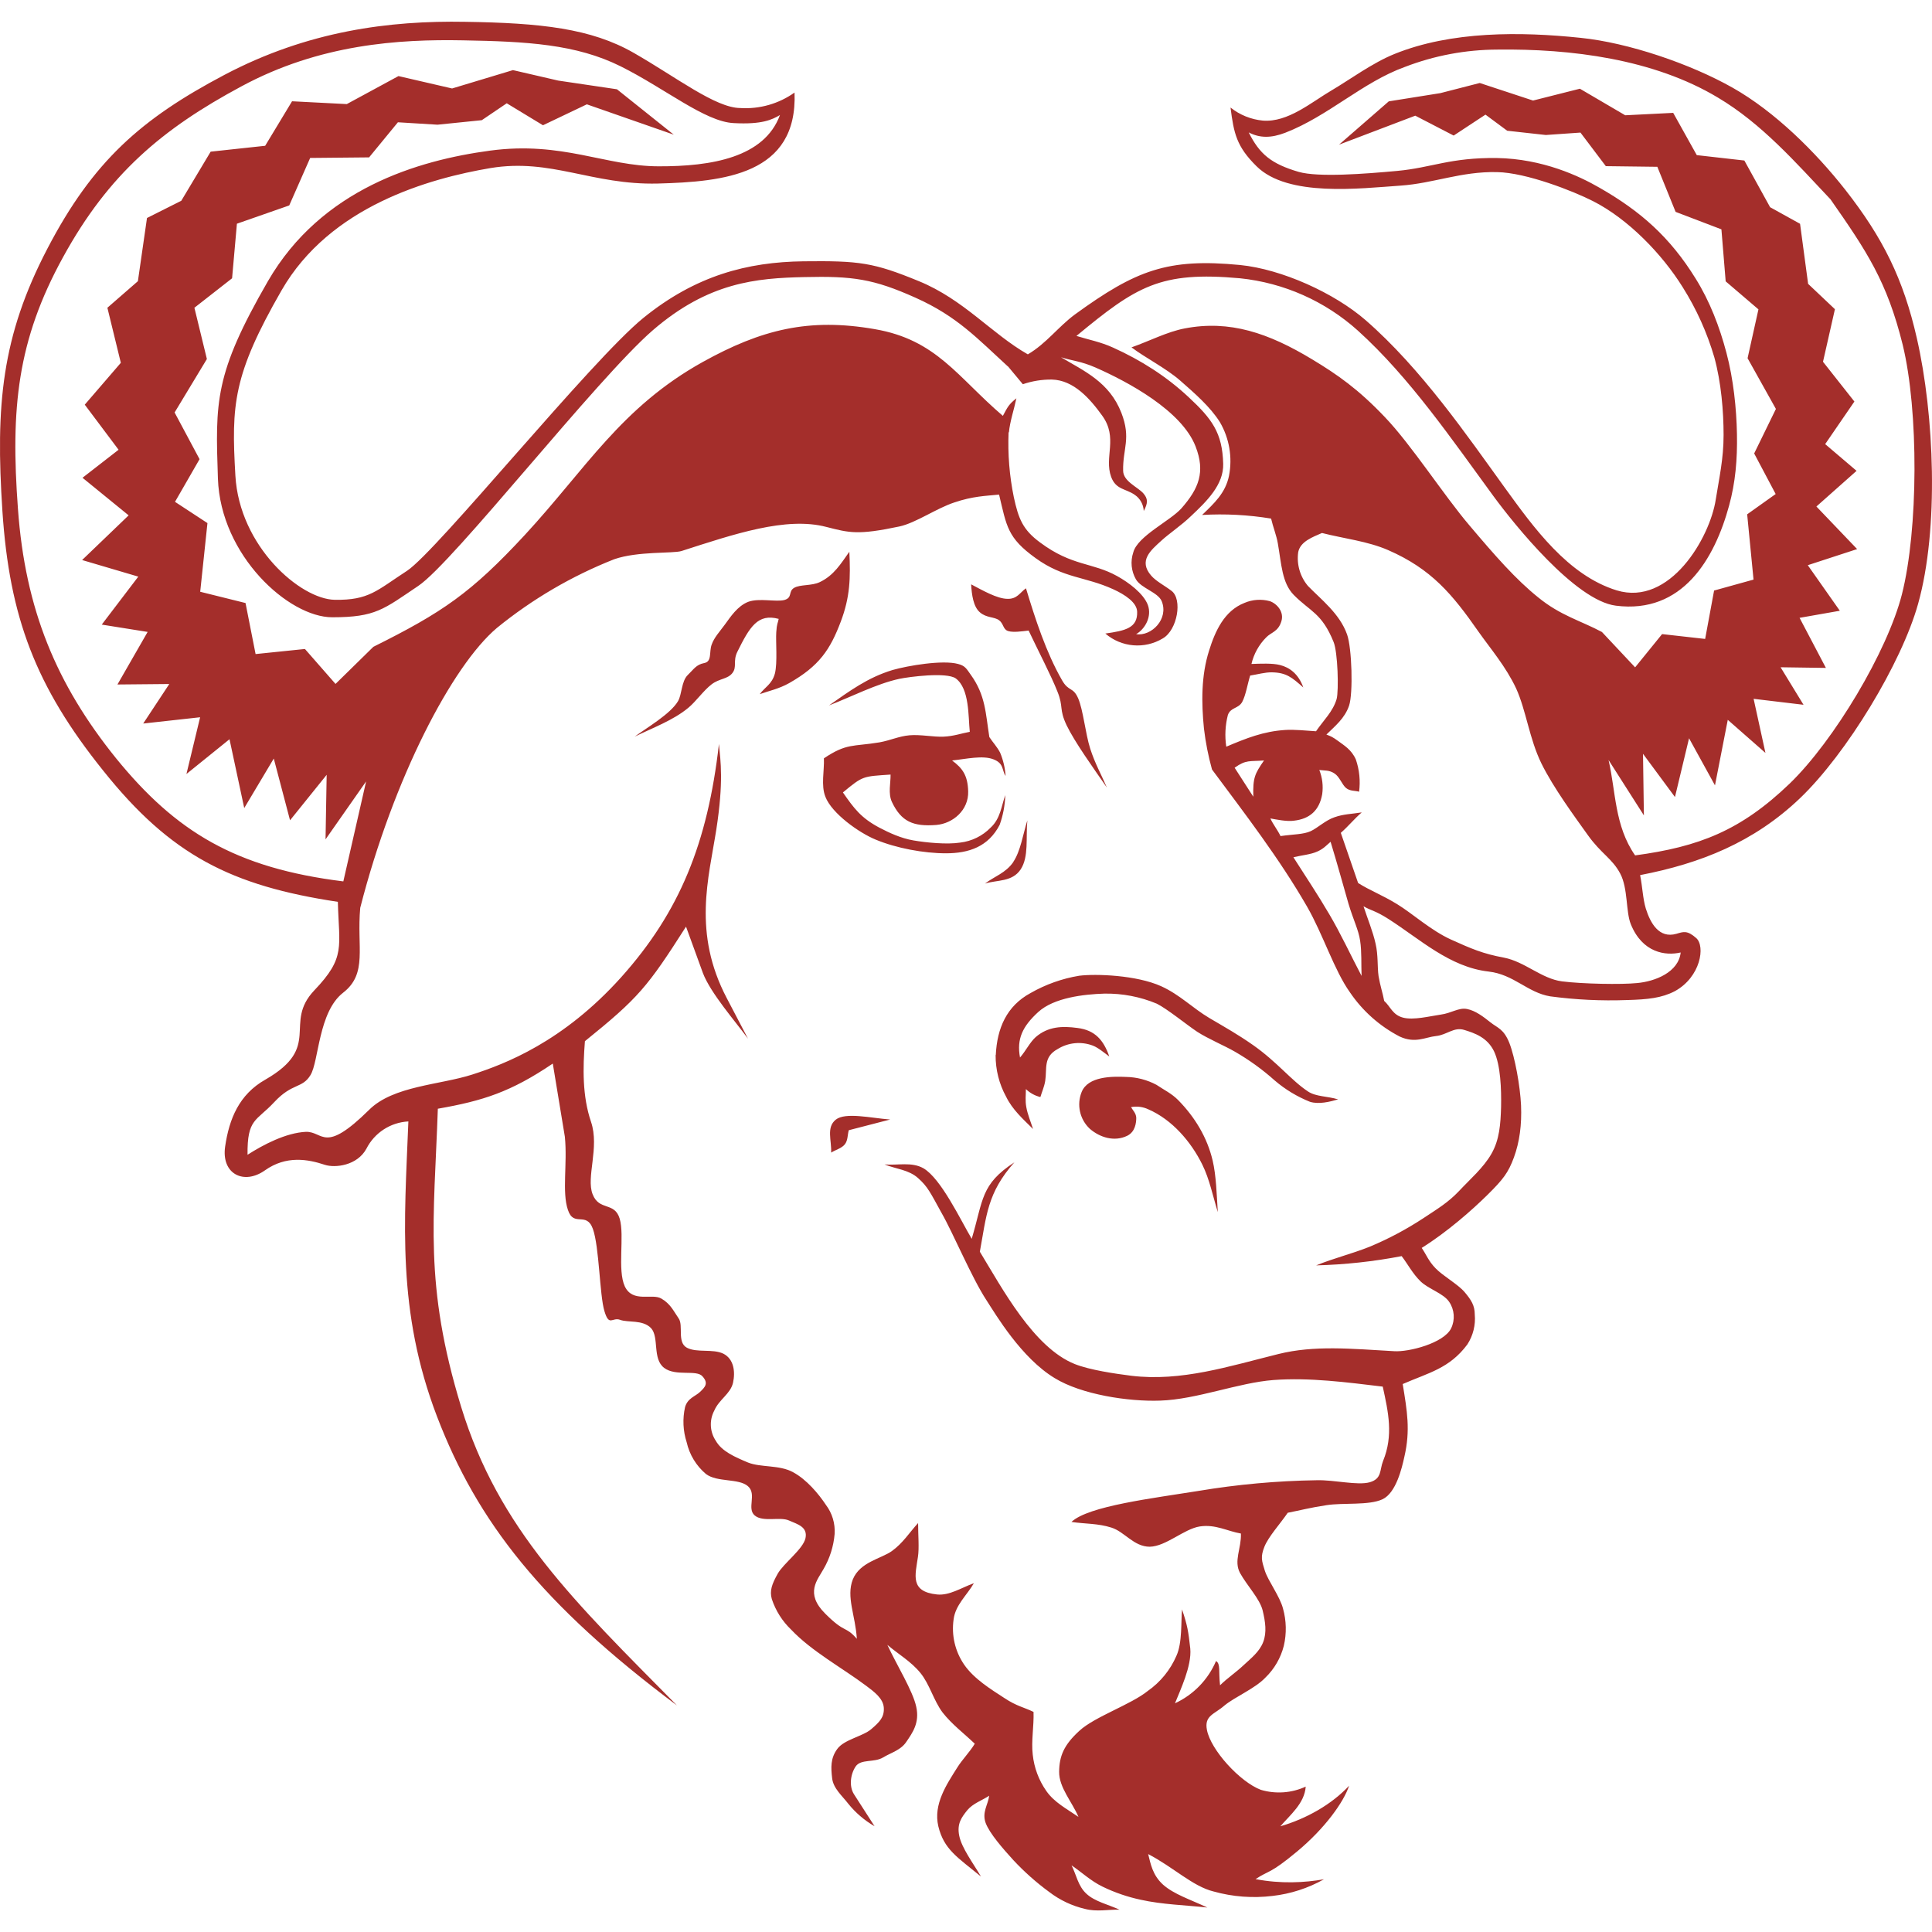
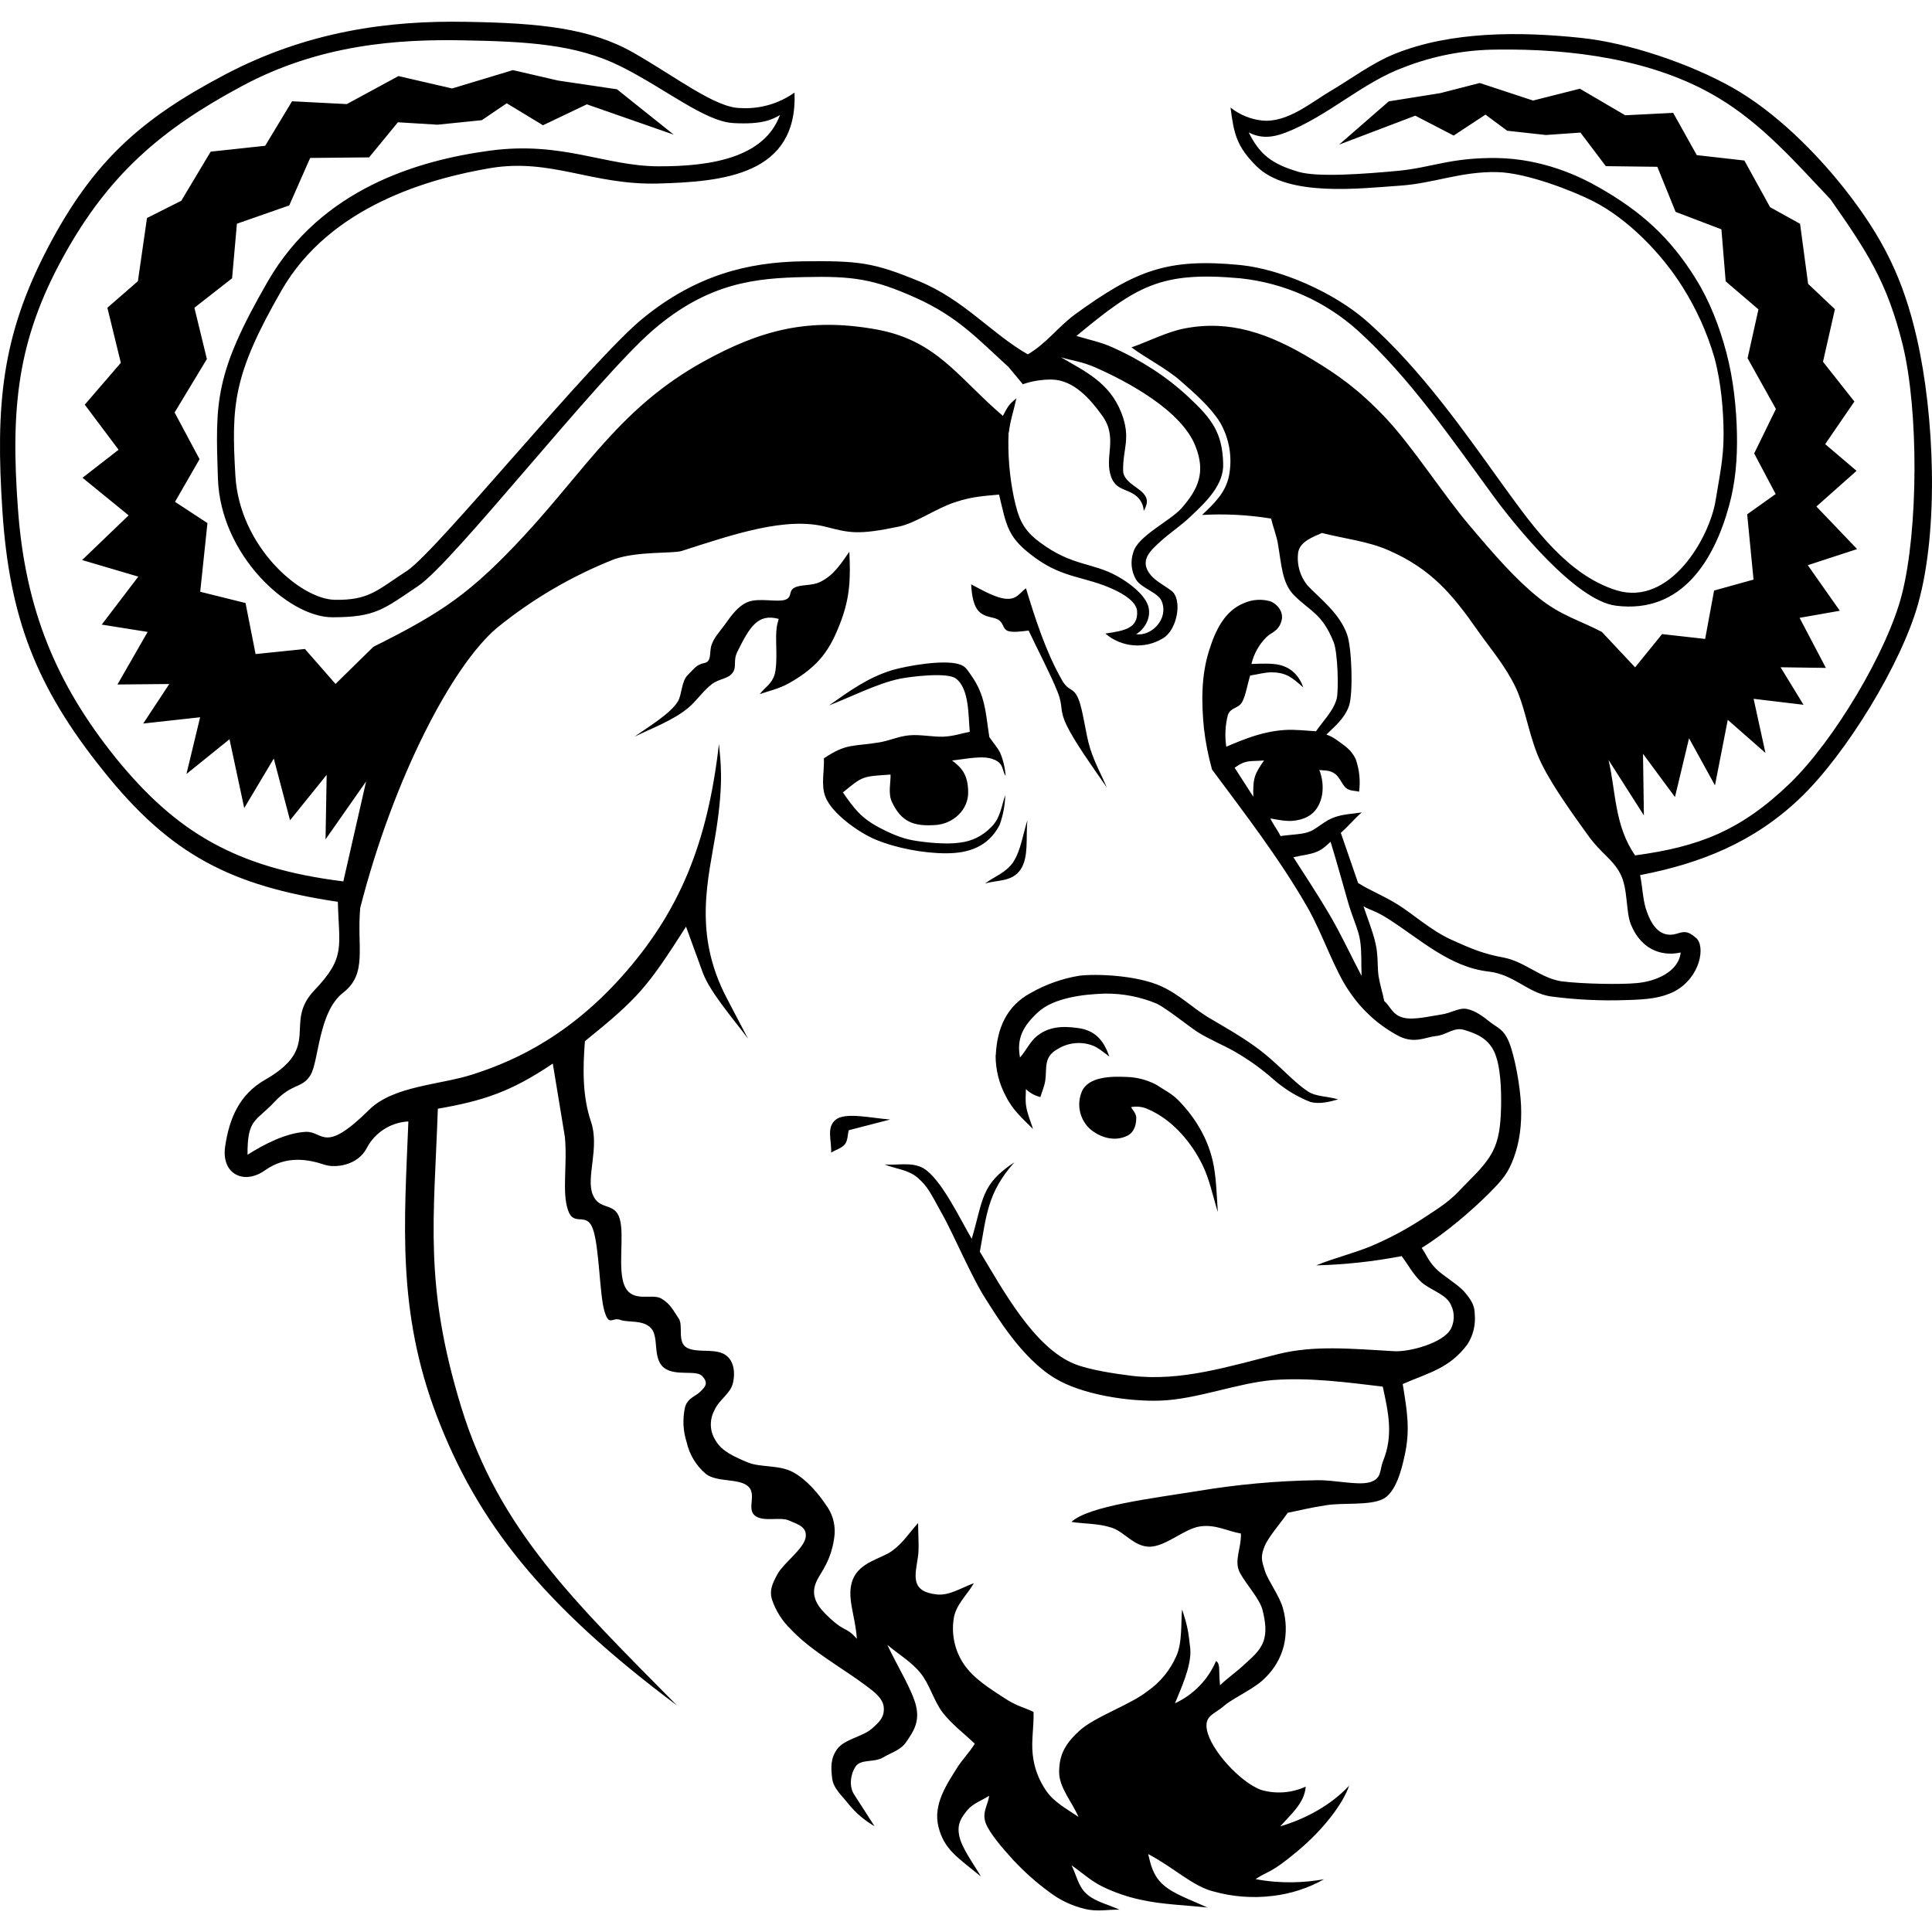
- <svg xmlns="http://www.w3.org/2000/svg" width="288" height="288">
-   <svg viewBox="0 0 24 24" width="288" height="288">
-     <path d="M5.072 13.931a.62.62 0 0 0-.52.338c-.114.211-.388.242-.516.201-.21-.07-.48-.119-.744.068-.263.187-.546.045-.495-.297.05-.34.172-.645.5-.83.713-.41.216-.695.607-1.108.394-.412.307-.537.293-1.1-1.326-.2-2.077-.58-2.915-1.63C.442 8.528.117 7.664.03 6.35-.057 5.033.02 4.18.588 3.09 1.156 2 1.756 1.475 2.788.93 3.825.383 4.84.254 5.78.271c.938.014 1.563.082 2.093.386.53.303 1.016.684 1.324.685.24.015.477-.053.673-.192.04 1.02-.878 1.108-1.698 1.13-.82.02-1.324-.317-2.08-.192-.754.128-1.992.47-2.595 1.52-.603 1.05-.624 1.42-.573 2.3.05.879.806 1.535 1.234 1.543.428.007.523-.117.898-.36.374-.246 2.284-2.61 2.934-3.14.653-.53 1.296-.696 1.99-.705.695-.008.87.015 1.433.246.56.229.903.652 1.355.91.23-.135.375-.34.584-.495.76-.552 1.152-.702 2.053-.615.518.052 1.17.347 1.56.686.693.604 1.265 1.44 1.727 2.079.36.497.785 1.09 1.392 1.277.66.2 1.157-.652 1.23-1.13.043-.27.097-.505.097-.8 0-.297-.03-.655-.115-.965a3.453 3.453 0 0 0-.392-.87c-.258-.415-.68-.85-1.116-1.071-.246-.125-.826-.353-1.19-.36-.449-.01-.79.14-1.202.168-.5.034-1.396.146-1.786-.24-.25-.246-.283-.41-.324-.73a.76.76 0 0 0 .4.162c.314.026.606-.23.86-.378.21-.123.504-.34.778-.45.704-.285 1.567-.278 2.31-.2.594.06 1.367.324 1.89.62.525.297 1.03.798 1.4 1.269.465.594.72 1.104.888 1.844.216.945.277 2.365.015 3.299-.205.734-.887 1.86-1.467 2.414-.573.547-1.235.81-1.986.955.03.149.033.29.071.416.056.178.163.375.38.313.086-.025.133-.047.246.053.115.1.056.484-.266.66-.164.085-.334.103-.595.11a5.61 5.61 0 0 1-.953-.046c-.283-.047-.45-.272-.765-.308-.484-.055-.854-.404-1.244-.653-.162-.104-.218-.104-.31-.158.05.154.117.314.15.465.034.145.02.284.037.403.02.12.052.21.07.308.077.068.103.173.233.207.13.035.334-.018.468-.037.135-.018.224-.09.327-.07.105.02.204.096.292.166s.164.08.234.254c.07.178.135.537.146.777.01.24-.018.455-.089.648-.07.19-.135.273-.327.463s-.505.465-.818.66c.058.084.083.162.173.254.09.094.277.197.36.295.083.098.126.168.126.277a.587.587 0 0 1-.092.373c-.223.3-.483.352-.803.492.054.334.098.572.02.906-.03.137-.102.445-.27.525-.17.08-.492.041-.698.074-.205.031-.32.063-.48.094-.097.141-.24.297-.29.422-.05.127-.034.172.006.3.042.128.185.315.225.468a.93.93 0 0 1 .01.463.834.834 0 0 1-.23.396c-.128.135-.38.24-.508.346-.125.11-.252.123-.217.303.047.248.41.646.67.744a.793.793 0 0 0 .557-.04c-.014.208-.195.353-.315.493.322-.094.636-.27.854-.504-.067.203-.3.529-.645.816-.345.287-.343.229-.517.344.314.06.606.045.85.002a1.69 1.69 0 0 1-.64.207 1.876 1.876 0 0 1-.73-.055c-.26-.063-.499-.301-.814-.465.03.119.053.26.185.38.136.12.335.183.55.284-.273-.03-.559-.037-.825-.096a2.083 2.083 0 0 1-.478-.164c-.144-.07-.255-.176-.384-.264.06.117.08.256.184.352.104.098.275.135.412.199-.143-.004-.28.029-.43-.01a1.166 1.166 0 0 1-.443-.21 3.165 3.165 0 0 1-.445-.395c-.132-.145-.296-.332-.345-.463-.048-.133.03-.225.044-.338-.09.06-.2.094-.272.18-.07.088-.131.166-.1.318.03.15.171.338.27.506-.295-.242-.46-.336-.53-.625-.064-.273.104-.52.233-.725.064-.104.161-.2.22-.3-.134-.128-.284-.24-.4-.388-.112-.15-.161-.352-.276-.492-.117-.143-.274-.232-.41-.348.119.256.317.572.359.77.044.2-.048.323-.12.43-.07.108-.183.134-.291.198-.11.068-.277.016-.342.113s-.083.246-.021.344l.256.398a1.173 1.173 0 0 1-.327-.28c-.074-.097-.186-.189-.2-.317-.015-.13-.022-.246.064-.363.084-.117.318-.156.422-.246.105-.09.162-.148.156-.264-.006-.117-.12-.2-.217-.273-.3-.225-.68-.43-.934-.699a.931.931 0 0 1-.24-.379c-.03-.105.002-.188.072-.314.072-.13.315-.305.346-.443.029-.14-.095-.172-.205-.22-.111-.05-.322.024-.425-.062-.103-.086.03-.266-.086-.365-.116-.099-.38-.045-.52-.15a.724.724 0 0 1-.24-.395.828.828 0 0 1-.02-.436c.032-.113.128-.133.187-.19.06-.058.108-.105.03-.192-.074-.088-.33.004-.476-.105-.15-.113-.06-.38-.163-.494-.104-.109-.287-.066-.386-.104-.097-.035-.135.09-.194-.109-.06-.199-.063-.797-.143-1.02-.08-.223-.238-.016-.31-.236-.076-.22-.005-.574-.038-.908l-.15-.91c-.52.352-.867.463-1.428.561-.047 1.373-.176 2.182.29 3.705.466 1.521 1.409 2.42 2.68 3.707-1.68-1.256-2.478-2.279-2.98-3.588-.501-1.31-.406-2.407-.356-3.666zm8.918-.553a.837.837 0 0 1 .376.098c.09.061.188.107.27.19.206.21.36.462.428.751.044.186.05.422.064.64-.062-.2-.103-.409-.192-.589-.14-.285-.376-.56-.672-.688a.35.35 0 0 0-.214-.027c.023.041.063.076.065.133 0 .06-.012.174-.112.223-.16.078-.34.021-.464-.086a.414.414 0 0 1-.102-.459c.08-.194.375-.194.553-.186zm-1.62-.272c.016-.332.134-.609.432-.77.187-.107.392-.18.604-.215.207-.026.713-.008 1.018.13.232.105.39.271.597.394.205.121.35.201.546.338.3.211.475.44.682.576.1.066.24.057.374.098-.104.03-.24.064-.35.03a1.565 1.565 0 0 1-.438-.265 2.946 2.946 0 0 0-.497-.359c-.124-.072-.33-.158-.466-.246-.135-.09-.37-.283-.502-.349a1.618 1.618 0 0 0-.65-.125c-.256.008-.626.05-.822.228-.197.18-.27.336-.227.566.073-.084.123-.19.195-.254.154-.133.33-.139.52-.113.216.027.323.15.394.354-.047-.033-.135-.109-.204-.135a.495.495 0 0 0-.438.043c-.18.098-.13.24-.154.396-.013.076-.04.133-.06.2a.39.39 0 0 1-.18-.099c0 .076-.01.141.005.223.014.084.055.184.084.273-.126-.125-.256-.24-.335-.402a1.058 1.058 0 0 1-.13-.517zm.218-2.4c.09-.134.12-.343.174-.515-.02.217.02.453-.083.609-.105.158-.292.129-.443.176.118-.09.258-.131.352-.268zm-2.206 3.203c.119-.096.438-.02.676-.002l-.514.133c-.017.06-.01.123-.048.174-.04.051-.114.068-.171.104.006-.155-.062-.313.057-.409zm1.682-6.65c.143.075.32.178.45.18.123.004.157-.08.231-.131.115.38.25.797.448 1.142.083.146.136.079.2.224.063.145.09.439.15.626s.137.32.207.483c-.174-.25-.4-.566-.5-.773-.098-.207-.035-.225-.115-.421-.078-.198-.238-.504-.357-.756-.086.01-.19.026-.255.006-.065-.021-.054-.091-.112-.134-.06-.045-.158-.027-.24-.1-.08-.07-.1-.217-.107-.346zm-.766 1.875c.135-.012.299.023.425.017.126-.006.216-.04.324-.06-.02-.19-.002-.537-.175-.664-.115-.08-.578-.02-.701.006-.28.06-.604.227-.873.33.258-.18.48-.346.79-.44.189-.054.622-.128.814-.075.089.023.104.06.158.135.183.255.183.475.23.773.046.07.095.119.134.194a.91.91 0 0 1 .068.289c-.048-.07-.018-.155-.15-.206-.134-.053-.335-.005-.515.014.13.096.195.186.2.384.007.233-.19.4-.397.417-.285.022-.434-.041-.55-.285-.05-.107-.015-.236-.017-.341-.346.024-.34.013-.592.222.139.2.224.315.45.436.126.066.27.133.426.16.157.027.415.053.58.027a.629.629 0 0 0 .38-.187c.122-.112.134-.274.181-.403a1.2 1.2 0 0 1-.07.37c-.14.27-.38.353-.667.353-.275 0-.616-.063-.873-.17-.205-.084-.545-.324-.625-.533-.056-.143-.012-.318-.018-.477.285-.19.354-.143.689-.198.14-.025.239-.076.374-.088zm-1.655-1.28c.007-.113.02-.11.03-.166-.26-.07-.36.099-.514.41-.057.116 0 .187-.062.264-.06.076-.16.065-.257.139-.098.074-.196.215-.29.292-.188.156-.446.25-.666.358.15-.111.443-.28.538-.44.05-.085.042-.246.12-.324.078-.075.105-.13.205-.15.1-.018.06-.135.093-.228.032-.091.097-.158.165-.251s.156-.23.29-.282c.136-.05.348.005.45-.023.103-.03.044-.105.119-.15s.219-.023.32-.072c.176-.084.26-.227.367-.377.015.326.01.56-.107.869-.131.346-.266.55-.641.763-.128.072-.257.098-.365.137.062-.086.152-.123.188-.256.034-.136.009-.4.017-.512zM15.7 9.447c-.177.014-.22-.012-.363.09l.232.36c-.006-.236.018-.284.133-.45zm-.465-.172c.246-.104.46-.19.73-.207.107-.008.274.009.383.016.094-.137.21-.244.256-.4.028-.104.015-.584-.038-.71-.146-.36-.29-.376-.495-.584-.146-.15-.152-.38-.197-.638-.015-.094-.062-.213-.084-.31a3.9 3.9 0 0 0-.857-.045c.148-.143.29-.271.334-.486a.959.959 0 0 0-.113-.667c-.12-.191-.315-.36-.494-.517-.178-.155-.436-.284-.604-.412.22-.077.444-.194.66-.235.56-.108 1.043.057 1.584.384.315.19.573.37.902.716.33.344.735.975 1.053 1.348.317.375.575.67.853.893.276.226.528.289.792.43l.412.439.335-.413.535.06.111-.601.49-.136-.079-.811.354-.252-.267-.504.27-.553-.352-.63.135-.607-.407-.348-.053-.646-.569-.217-.227-.56-.64-.008-.315-.417-.43.03-.48-.053-.27-.2-.395.26-.477-.247-.947.36.618-.538.64-.102.49-.126.662.218.582-.147.563.33.596-.03.293.525.591.067.32.58.372.206.1.746.333.315-.148.653.39.494-.363.529.39.332-.499.443.506.529-.613.2.398.566-.5.088.327.622-.563-.008.285.466-.62-.074.147.672-.468-.411-.159.814-.322-.585-.175.73-.397-.537.011.765-.439-.688c.091.39.073.817.33 1.185.793-.107 1.311-.307 1.92-.892.552-.533 1.214-1.644 1.394-2.35.204-.802.21-2.281.01-3.101-.195-.787-.447-1.163-.897-1.807-.43-.455-.853-.94-1.399-1.264-.8-.48-1.828-.608-2.74-.596a3.22 3.22 0 0 0-1.147.215c-.527.19-.95.61-1.487.818-.175.067-.315.068-.454-.004.135.27.28.39.62.49.243.07.824.025 1.226-.012.43-.04.654-.167 1.238-.16.57.01 1.024.225 1.272.368.511.292.877.614 1.196 1.13.175.28.298.6.383.924.086.324.124.688.13 1.006.006.318-.019.602-.097.888-.182.669-.583 1.35-1.407 1.245-.504-.063-1.263-1.01-1.518-1.357-.514-.701-1.042-1.477-1.687-2.06a2.587 2.587 0 0 0-1.463-.65c-.992-.09-1.287.099-2.033.716.15.047.3.074.455.145.346.156.662.357.938.615.29.27.42.442.43.829.007.259-.204.465-.4.649-.117.114-.274.218-.37.307-.128.117-.286.246-.125.432.06.07.165.123.252.189.14.103.075.488-.108.592a.61.61 0 0 1-.713-.061c.246-.035.402-.068.395-.27-.002-.115-.15-.213-.297-.28-.35-.16-.614-.134-.963-.386-.353-.254-.36-.393-.455-.79-.17.017-.327.02-.554.097-.226.074-.478.254-.684.299-.52.11-.623.078-.907.006-.501-.132-1.15.09-1.8.299-.107.033-.543 0-.836.102a5.518 5.518 0 0 0-1.457.853c-.556.469-1.286 1.869-1.698 3.477-.045.49.095.817-.213 1.055-.308.24-.3.851-.405 1.023-.103.17-.225.094-.45.336-.223.24-.337.201-.332.654.195-.125.477-.273.725-.285.22-.006.222.283.785-.273.3-.299.88-.309 1.283-.439.402-.13 1.125-.402 1.85-1.21.725-.81 1.072-1.664 1.213-2.896.02.215.06.463-.033 1.065-.095.604-.296 1.28.13 2.092l.264.504c-.157-.215-.465-.566-.56-.815l-.21-.577c-.48.752-.59.885-1.256 1.423-.026.334-.033.682.076 1.002.108.32-.064.688.02.9.082.21.273.09.336.303s-.032.635.064.842c.1.207.337.082.453.15.115.066.154.158.215.246.063.088-.023.297.103.365.126.066.32.01.453.074.13.066.15.223.12.361-.033.141-.173.205-.234.348a.365.365 0 0 0 .02.373c.074.131.236.201.4.27.162.064.39.027.559.12.169.09.32.272.408.405a.542.542 0 0 1 .109.363 1.038 1.038 0 0 1-.137.434c-.074.135-.236.3.02.555.254.254.246.145.393.313-.017-.289-.135-.52-.05-.738.089-.217.35-.256.485-.352.139-.1.219-.232.326-.348 0 .148.015.31-.002.42-.033.227-.102.432.237.467.153.016.299-.082.458-.14-.084.147-.23.27-.252.45a.793.793 0 0 0 .13.56c.123.18.34.312.498.415.158.105.244.115.365.174.006.176-.03.363-.01.53a.962.962 0 0 0 .17.454c.098.14.252.22.398.32-.08-.188-.242-.365-.24-.56.002-.197.06-.335.252-.51.19-.175.64-.325.85-.495a1.03 1.03 0 0 0 .355-.436c.075-.164.055-.43.07-.576.068.205.078.27.102.486.02.217-.127.521-.19.68a1.02 1.02 0 0 0 .51-.525c.058.035.03.125.05.301.094-.092.2-.162.293-.25.094-.088.195-.164.243-.287.046-.12.027-.252-.007-.393-.035-.143-.193-.307-.28-.463-.083-.152.017-.305.01-.492-.17-.029-.313-.117-.51-.088-.196.03-.42.248-.622.252-.2 0-.314-.188-.478-.238-.165-.053-.33-.045-.495-.07.21-.199 1.02-.295 1.576-.385a9.794 9.794 0 0 1 1.47-.133c.22-.006.506.068.66.025.153-.045.12-.15.165-.264.13-.318.066-.604-.004-.924-.444-.053-.908-.115-1.356-.082-.438.033-.956.242-1.41.256-.39.014-.975-.074-1.31-.28-.414-.25-.732-.79-.846-.966-.184-.28-.415-.836-.56-1.088-.14-.254-.171-.324-.29-.43-.116-.105-.276-.113-.417-.17.16.014.336-.035.482.047.22.127.465.648.601.877.145-.486.11-.676.53-.95-.337.378-.347.665-.429 1.11.28.46.67 1.193 1.18 1.396.186.074.502.12.7.145.622.076 1.22-.119 1.83-.27.444-.11.896-.066 1.437-.035.183.012.616-.1.707-.283a.33.33 0 0 0-.024-.33c-.07-.105-.255-.158-.355-.254-.1-.098-.156-.21-.235-.314a6.51 6.51 0 0 1-1.062.115c.22-.09.433-.14.66-.23.237-.098.463-.219.676-.359.186-.123.303-.193.438-.334.133-.143.304-.289.403-.463.1-.174.114-.369.12-.584.004-.215-.005-.516-.088-.69-.084-.173-.243-.226-.37-.265-.128-.04-.217.063-.35.076-.134.014-.258.096-.452.006a1.68 1.68 0 0 1-.617-.548c-.196-.274-.335-.722-.534-1.067-.343-.596-.77-1.15-1.18-1.702a3.392 3.392 0 0 1-.1-.508c-.032-.322-.036-.656.064-.97.075-.24.188-.493.438-.591a.48.48 0 0 1 .317-.022c.09.032.18.135.142.252-.04.129-.127.134-.188.198a.693.693 0 0 0-.183.33c.11-.004.262-.011.354.013.12.03.23.11.29.279-.142-.126-.212-.185-.39-.188-.082-.002-.18.026-.27.04-.034.109-.054.244-.1.33-.05.084-.142.063-.177.16a.992.992 0 0 0-.02.392h.004zm1.242-.15c.056.022.075.028.146.08.07.053.165.105.22.23a.878.878 0 0 1 .04.4c-.048-.015-.113-.005-.163-.047-.05-.043-.08-.14-.143-.18-.065-.043-.117-.034-.188-.043.038.096.05.199.036.3-.036.204-.156.308-.352.33-.084.013-.22-.015-.292-.028.034.075.09.143.126.219.164-.023.285-.02.375-.061.088-.041.183-.135.296-.173.113-.04.214-.04.338-.06-.098.085-.162.168-.26.254l.215.623c.152.096.294.146.485.263.19.116.42.327.67.44.248.112.395.176.656.224.26.05.467.262.722.295.255.032.735.041.932.021.225-.02.516-.135.542-.38-.188.044-.475.004-.619-.35-.064-.156-.034-.446-.132-.63-.099-.187-.236-.246-.4-.475-.164-.23-.43-.59-.58-.895-.15-.308-.188-.654-.313-.93-.128-.273-.319-.494-.469-.707-.323-.463-.584-.777-1.12-1.011-.257-.112-.55-.143-.823-.213-.113.05-.268.104-.295.237a.536.536 0 0 0 .12.42c.16.166.395.343.487.604.06.168.076.73.025.883-.054.16-.178.257-.282.36zm.052 1.332c-.05.043-.087.087-.167.122-.08.036-.19.045-.295.07.148.232.305.467.447.71.143.242.266.51.4.764-.006-.147.003-.301-.018-.437-.02-.136-.083-.254-.145-.461-.06-.206-.135-.484-.222-.768zm-4-5.087a3.32 3.32 0 0 0 .065.806c.058.267.11.404.328.564.396.295.648.245.955.416.145.08.328.217.382.359.053.146-.036.3-.146.363.192.029.408-.19.318-.41-.045-.11-.255-.16-.32-.271a.41.41 0 0 1-.033-.335c.053-.202.454-.388.597-.546.218-.248.3-.453.177-.77-.172-.445-.842-.804-1.242-.98-.183-.08-.287-.083-.43-.128.293.174.602.31.75.69.124.32.016.444.022.72.002.13.172.197.248.277.064.072.06.125.008.223a.256.256 0 0 0-.11-.2c-.113-.08-.235-.062-.295-.224-.09-.248.09-.484-.112-.762-.15-.208-.353-.441-.625-.447a1.073 1.073 0 0 0-.36.058l-.183-.22-.005-.003c-.372-.34-.626-.62-1.146-.852-.522-.234-.78-.27-1.38-.256-.596.013-1.19.063-1.882.66-.694.6-2.48 2.888-2.915 3.177-.43.289-.527.389-1.068.389-.54 0-1.387-.766-1.42-1.723-.032-.956-.045-1.297.62-2.45.665-1.151 1.867-1.504 2.762-1.624.895-.12 1.432.194 2.092.195.66.002 1.314-.11 1.508-.637-.095.056-.221.12-.577.1-.355-.018-.85-.43-1.402-.705C7.157.548 6.54.515 5.75.501c-.79-.015-1.777.045-2.755.574C2.018 1.6 1.35 2.16.783 3.195.215 4.228.13 5.07.223 6.322.313 7.57.7 8.5 1.442 9.42c.744.914 1.485 1.363 2.823 1.529l.283-1.242-.504.72.014-.802-.455.565-.202-.767-.367.615-.183-.855-.535.432.17-.705-.707.078.324-.491-.644.006.375-.653-.57-.091.454-.596-.698-.206.578-.555-.573-.467.448-.348-.42-.56.448-.52-.167-.684.379-.33.113-.785.426-.214.365-.61.677-.073.334-.553.68.035.642-.348.666.154.756-.228.562.13.73.108.706.564-1.08-.377-.545.26-.45-.273-.31.21-.55.056-.492-.03-.358.436-.732.007-.26.59-.65.227-.06.678-.468.366.155.637-.401.664.31.58-.305.53.403.264-.09.853.563.14.125.634.613-.063.38.434.47-.461c.859-.428 1.213-.668 1.883-1.391.76-.823 1.196-1.584 2.208-2.147.73-.405 1.32-.551 2.139-.408.766.132 1.024.593 1.59 1.077.06-.11.07-.14.168-.218-.03.142-.08.287-.093.423z" fill="#a42e2b" class="color000 svgShape" />
-   </svg>
+ <svg xmlns="http://www.w3.org/2000/svg" role="img" viewBox="0 0 24 24">
+   <path d="M5.072 13.931a.62.62 0 00-.52.338c-.114.211-.388.242-.516.201-.21-.07-.48-.119-.744.068-.263.187-.546.045-.495-.297.05-.34.172-.645.5-.83.713-.41.216-.695.607-1.108.394-.412.307-.537.293-1.1-1.326-.2-2.077-.58-2.915-1.63C.442 8.528.117 7.664.03 6.35-.057 5.033.02 4.18.588 3.09 1.156 2 1.756 1.475 2.788.93 3.825.383 4.84.254 5.78.271c.938.014 1.563.082 2.093.386.53.303 1.016.684 1.324.685.24.015.477-.053.673-.192.04 1.02-.878 1.108-1.698 1.13-.82.02-1.324-.317-2.08-.192-.754.128-1.992.47-2.595 1.52-.603 1.05-.624 1.42-.573 2.3.05.879.806 1.535 1.234 1.543.428.007.523-.117.898-.36.374-.246 2.284-2.61 2.934-3.14.653-.53 1.296-.696 1.99-.705.695-.008.87.015 1.433.246.56.229.903.652 1.355.91.23-.135.375-.34.584-.495.76-.552 1.152-.702 2.053-.615.518.052 1.17.347 1.56.686.693.604 1.265 1.44 1.727 2.079.36.497.785 1.09 1.392 1.277.66.2 1.157-.652 1.23-1.13.043-.27.097-.505.097-.8 0-.297-.03-.655-.115-.965a3.453 3.453 0 00-.392-.87c-.258-.415-.68-.85-1.116-1.071-.246-.125-.826-.353-1.19-.36-.449-.01-.79.14-1.202.168-.5.034-1.396.146-1.786-.24-.25-.246-.283-.41-.324-.73a.76.76 0 00.4.162c.314.026.606-.23.86-.378.21-.123.504-.34.778-.45.704-.285 1.567-.278 2.31-.2.594.06 1.367.324 1.89.62.525.297 1.03.798 1.4 1.269.465.594.72 1.104.888 1.844.216.945.277 2.365.015 3.299-.205.734-.887 1.86-1.467 2.414-.573.547-1.235.81-1.986.955.03.149.033.29.071.416.056.178.163.375.38.313.086-.025.133-.047.246.053.115.1.056.484-.266.66-.164.085-.334.103-.595.11a5.61 5.61 0 01-.953-.046c-.283-.047-.45-.272-.765-.308-.484-.055-.854-.404-1.244-.653-.162-.104-.218-.104-.31-.158.05.154.117.314.15.465.034.145.02.284.037.403.02.12.052.21.07.308.077.068.103.173.233.207.13.035.334-.018.468-.037.135-.018.224-.09.327-.07.105.02.204.096.292.166s.164.08.234.254c.07.178.135.537.146.777.01.24-.018.455-.089.648-.07.19-.135.273-.327.463s-.505.465-.818.66c.058.084.083.162.173.254.09.094.277.197.36.295.083.098.126.168.126.277a.587.587 0 01-.092.373c-.223.3-.483.352-.803.492.054.334.098.572.02.906-.03.137-.102.445-.27.525-.17.08-.492.041-.698.074-.205.031-.32.063-.48.094-.097.141-.24.297-.29.422-.05.127-.034.172.006.3.042.128.185.315.225.468a.93.93 0 01.01.463.834.834 0 01-.23.396c-.128.135-.38.24-.508.346-.125.11-.252.123-.217.303.047.248.41.646.67.744a.793.793 0 00.557-.04c-.014.208-.195.353-.315.493.322-.094.636-.27.854-.504-.067.203-.3.529-.645.816-.345.287-.343.229-.517.344.314.06.606.045.85.002a1.69 1.69 0 01-.64.207 1.876 1.876 0 01-.73-.055c-.26-.063-.499-.301-.814-.465.03.119.053.26.185.38.136.12.335.183.55.284-.273-.03-.559-.037-.825-.096a2.083 2.083 0 01-.478-.164c-.144-.07-.255-.176-.384-.264.06.117.08.256.184.352.104.098.275.135.412.199-.143-.004-.28.029-.43-.01a1.166 1.166 0 01-.443-.21 3.165 3.165 0 01-.445-.395c-.132-.145-.296-.332-.345-.463-.048-.133.03-.225.044-.338-.09.06-.2.094-.272.18-.07.088-.131.166-.1.318.03.15.171.338.27.506-.295-.242-.46-.336-.53-.625-.064-.273.104-.52.233-.725.064-.104.161-.2.22-.3-.134-.128-.284-.24-.4-.388-.112-.15-.161-.352-.276-.492-.117-.143-.274-.232-.41-.348.119.256.317.572.359.77.044.2-.048.323-.12.43-.07.108-.183.134-.291.198-.11.068-.277.016-.342.113s-.083.246-.021.344l.256.398a1.173 1.173 0 01-.327-.28c-.074-.097-.186-.189-.2-.317-.015-.13-.022-.246.064-.363.084-.117.318-.156.422-.246.105-.09.162-.148.156-.264-.006-.117-.12-.2-.217-.273-.3-.225-.68-.43-.934-.699a.931.931 0 01-.24-.379c-.03-.105.002-.188.072-.314.072-.13.315-.305.346-.443.029-.14-.095-.172-.205-.22-.111-.05-.322.024-.425-.062-.103-.086.03-.266-.086-.365-.116-.099-.38-.045-.52-.15a.724.724 0 01-.24-.395.828.828 0 01-.02-.436c.032-.113.128-.133.187-.19.06-.058.108-.105.03-.192-.074-.088-.33.004-.476-.105-.15-.113-.06-.38-.163-.494-.104-.109-.287-.066-.386-.104-.097-.035-.135.09-.194-.109-.06-.199-.063-.797-.143-1.02-.08-.223-.238-.016-.31-.236-.076-.22-.005-.574-.038-.908l-.15-.91c-.52.352-.867.463-1.428.561-.047 1.373-.176 2.182.29 3.705.466 1.521 1.409 2.42 2.68 3.707-1.68-1.256-2.478-2.279-2.98-3.588-.501-1.31-.406-2.407-.356-3.666zm8.918-.553a.837.837 0 01.376.098c.09.061.188.107.27.19.206.21.36.462.428.751.044.186.05.422.064.64-.062-.2-.103-.409-.192-.589-.14-.285-.376-.56-.672-.688a.35.35 0 00-.214-.027c.023.041.063.076.065.133 0 .06-.012.174-.112.223-.16.078-.34.021-.464-.086a.414.414 0 01-.102-.459c.08-.194.375-.194.553-.186zm-1.62-.272c.016-.332.134-.609.432-.77.187-.107.392-.18.604-.215.207-.026.713-.008 1.018.13.232.105.39.271.597.394.205.121.35.201.546.338.3.211.475.44.682.576.1.066.24.057.374.098-.104.03-.24.064-.35.03a1.565 1.565 0 01-.438-.265 2.946 2.946 0 00-.497-.359c-.124-.072-.33-.158-.466-.246-.135-.09-.37-.283-.502-.349a1.618 1.618 0 00-.65-.125c-.256.008-.626.05-.822.228-.197.18-.27.336-.227.566.073-.084.123-.19.195-.254.154-.133.33-.139.52-.113.216.027.323.15.394.354-.047-.033-.135-.109-.204-.135a.495.495 0 00-.438.043c-.18.098-.13.24-.154.396-.013.076-.04.133-.06.2a.39.39 0 01-.18-.099c0 .076-.01.141.005.223.014.084.055.184.084.273-.126-.125-.256-.24-.335-.402a1.058 1.058 0 01-.13-.517zm.218-2.4c.09-.134.12-.343.174-.515-.02.217.02.453-.083.609-.105.158-.292.129-.443.176.118-.09.258-.131.352-.268zm-2.206 3.203c.119-.096.438-.02.676-.002l-.514.133c-.017.06-.01.123-.048.174-.04.051-.114.068-.171.104.006-.155-.062-.313.057-.409zm1.682-6.65c.143.075.32.178.45.18.123.004.157-.08.231-.131.115.38.25.797.448 1.142.083.146.136.079.2.224.063.145.09.439.15.626s.137.32.207.483c-.174-.25-.4-.566-.5-.773-.098-.207-.035-.225-.115-.421-.078-.198-.238-.504-.357-.756-.086.01-.19.026-.255.006-.065-.021-.054-.091-.112-.134-.06-.045-.158-.027-.24-.1-.08-.07-.1-.217-.107-.346zm-.766 1.875c.135-.012.299.023.425.017.126-.006.216-.04.324-.06-.02-.19-.002-.537-.175-.664-.115-.08-.578-.02-.701.006-.28.06-.604.227-.873.33.258-.18.48-.346.79-.44.189-.054.622-.128.814-.075.089.023.104.06.158.135.183.255.183.475.23.773.046.07.095.119.134.194a.91.91 0 01.068.289c-.048-.07-.018-.155-.15-.206-.134-.053-.335-.005-.515.014.13.096.195.186.2.384.007.233-.19.4-.397.417-.285.022-.434-.041-.55-.285-.05-.107-.015-.236-.017-.341-.346.024-.34.013-.592.222.139.2.224.315.45.436.126.066.27.133.426.16.157.027.415.053.58.027a.629.629 0 00.38-.187c.122-.112.134-.274.181-.403a1.2 1.2 0 01-.07.37c-.14.27-.38.353-.667.353-.275 0-.616-.063-.873-.17-.205-.084-.545-.324-.625-.533-.056-.143-.012-.318-.018-.477.285-.19.354-.143.689-.198.14-.025.239-.076.374-.088zm-1.655-1.28c.007-.113.02-.11.03-.166-.26-.07-.36.099-.514.41-.057.116 0 .187-.062.264-.06.076-.16.065-.257.139-.098.074-.196.215-.29.292-.188.156-.446.25-.666.358.15-.111.443-.28.538-.44.05-.085.042-.246.12-.324.078-.075.105-.13.205-.15.1-.018.06-.135.093-.228.032-.091.097-.158.165-.251s.156-.23.29-.282c.136-.05.348.005.45-.023.103-.03.044-.105.119-.15s.219-.023.32-.072c.176-.084.26-.227.367-.377.015.326.01.56-.107.869-.131.346-.266.55-.641.763-.128.072-.257.098-.365.137.062-.086.152-.123.188-.256.034-.136.009-.4.017-.512zM15.7 9.447c-.177.014-.22-.012-.363.09l.232.36c-.006-.236.018-.284.133-.45zm-.465-.172c.246-.104.46-.19.73-.207.107-.008.274.009.383.016.094-.137.21-.244.256-.4.028-.104.015-.584-.038-.71-.146-.36-.29-.376-.495-.584-.146-.15-.152-.38-.197-.638-.015-.094-.062-.213-.084-.31a3.9 3.9 0 00-.857-.045c.148-.143.29-.271.334-.486a.959.959 0 00-.113-.667c-.12-.191-.315-.36-.494-.517-.178-.155-.436-.284-.604-.412.22-.077.444-.194.66-.235.56-.108 1.043.057 1.584.384.315.19.573.37.902.716.33.344.735.975 1.053 1.348.317.375.575.67.853.893.276.226.528.289.792.43l.412.439.335-.413.535.06.111-.601.49-.136-.079-.811.354-.252-.267-.504.27-.553-.352-.63.135-.607-.407-.348-.053-.646-.569-.217-.227-.56-.64-.008-.315-.417-.43.03-.48-.053-.27-.2-.395.26-.477-.247-.947.36.618-.538.64-.102.49-.126.662.218.582-.147.563.33.596-.03.293.525.591.067.32.58.372.206.1.746.333.315-.148.653.39.494-.363.529.39.332-.499.443.506.529-.613.2.398.566-.5.088.327.622-.563-.008.285.466-.62-.074.147.672-.468-.411-.159.814-.322-.585-.175.73-.397-.537.011.765-.439-.688c.091.39.073.817.33 1.185.793-.107 1.311-.307 1.92-.892.552-.533 1.214-1.644 1.394-2.35.204-.802.21-2.281.01-3.101-.195-.787-.447-1.163-.897-1.807-.43-.455-.853-.94-1.399-1.264-.8-.48-1.828-.608-2.74-.596a3.22 3.22 0 00-1.147.215c-.527.19-.95.61-1.487.818-.175.067-.315.068-.454-.004.135.27.28.39.62.49.243.07.824.025 1.226-.012.43-.04.654-.167 1.238-.16.57.01 1.024.225 1.272.368.511.292.877.614 1.196 1.13.175.28.298.6.383.924.086.324.124.688.13 1.006.006.318-.019.602-.097.888-.182.669-.583 1.35-1.407 1.245-.504-.063-1.263-1.01-1.518-1.357-.514-.701-1.042-1.477-1.687-2.06a2.587 2.587 0 00-1.463-.65c-.992-.09-1.287.099-2.033.716.15.047.3.074.455.145.346.156.662.357.938.615.29.27.42.442.43.829.007.259-.204.465-.4.649-.117.114-.274.218-.37.307-.128.117-.286.246-.125.432.06.07.165.123.252.189.14.103.075.488-.108.592a.61.61 0 01-.713-.061c.246-.035.402-.068.395-.27-.002-.115-.15-.213-.297-.28-.35-.16-.614-.134-.963-.386-.353-.254-.36-.393-.455-.79-.17.017-.327.02-.554.097-.226.074-.478.254-.684.299-.52.11-.623.078-.907.006-.501-.132-1.15.09-1.8.299-.107.033-.543 0-.836.102a5.518 5.518 0 00-1.457.853c-.556.469-1.286 1.869-1.698 3.477-.045.49.095.817-.213 1.055-.308.24-.3.851-.405 1.023-.103.17-.225.094-.45.336-.223.24-.337.201-.332.654.195-.125.477-.273.725-.285.22-.006.222.283.785-.273.3-.299.88-.309 1.283-.439.402-.13 1.125-.402 1.85-1.21.725-.81 1.072-1.664 1.213-2.896.02.215.06.463-.033 1.065-.095.604-.296 1.28.13 2.092l.264.504c-.157-.215-.465-.566-.56-.815l-.21-.577c-.48.752-.59.885-1.256 1.423-.026.334-.033.682.076 1.002.108.32-.064.688.02.9.082.21.273.09.336.303s-.032.635.064.842c.1.207.337.082.453.15.115.066.154.158.215.246.063.088-.023.297.103.365.126.066.32.01.453.074.13.066.15.223.12.361-.033.141-.173.205-.234.348a.365.365 0 00.02.373c.074.131.236.201.4.27.162.064.39.027.559.12.169.09.32.272.408.405a.542.542 0 01.109.363 1.038 1.038 0 01-.137.434c-.074.135-.236.3.02.555.254.254.246.145.393.313-.017-.289-.135-.52-.05-.738.089-.217.35-.256.485-.352.139-.1.219-.232.326-.348 0 .148.015.31-.002.42-.033.227-.102.432.237.467.153.016.299-.082.458-.14-.084.147-.23.27-.252.45a.793.793 0 00.13.56c.123.18.34.312.498.415.158.105.244.115.365.174.006.176-.03.363-.01.53a.962.962 0 00.17.454c.098.14.252.22.398.32-.08-.188-.242-.365-.24-.56.002-.197.06-.335.252-.51.19-.175.64-.325.85-.495a1.03 1.03 0 00.355-.436c.075-.164.055-.43.07-.576.068.205.078.27.102.486.02.217-.127.521-.19.68a1.02 1.02 0 00.51-.525c.058.035.03.125.05.301.094-.092.2-.162.293-.25.094-.088.195-.164.243-.287.046-.12.027-.252-.007-.393-.035-.143-.193-.307-.28-.463-.083-.152.017-.305.01-.492-.17-.029-.313-.117-.51-.088-.196.03-.42.248-.622.252-.2 0-.314-.188-.478-.238-.165-.053-.33-.045-.495-.07.21-.199 1.02-.295 1.576-.385a9.794 9.794 0 011.47-.133c.22-.006.506.068.66.025.153-.045.12-.15.165-.264.13-.318.066-.604-.004-.924-.444-.053-.908-.115-1.356-.082-.438.033-.956.242-1.41.256-.39.014-.975-.074-1.31-.28-.414-.25-.732-.79-.846-.966-.184-.28-.415-.836-.56-1.088-.14-.254-.171-.324-.29-.43-.116-.105-.276-.113-.417-.17.16.014.336-.035.482.047.22.127.465.648.601.877.145-.486.11-.676.53-.95-.337.378-.347.665-.429 1.11.28.46.67 1.193 1.18 1.396.186.074.502.12.7.145.622.076 1.22-.119 1.83-.27.444-.11.896-.066 1.437-.035.183.012.616-.1.707-.283a.33.33 0 00-.024-.33c-.07-.105-.255-.158-.355-.254-.1-.098-.156-.21-.235-.314a6.51 6.51 0 01-1.062.115c.22-.09.433-.14.66-.23.237-.098.463-.219.676-.359.186-.123.303-.193.438-.334.133-.143.304-.289.403-.463.1-.174.114-.369.12-.584.004-.215-.005-.516-.088-.69-.084-.173-.243-.226-.37-.265-.128-.04-.217.063-.35.076-.134.014-.258.096-.452.006a1.68 1.68 0 01-.617-.548c-.196-.274-.335-.722-.534-1.067-.343-.596-.77-1.15-1.18-1.702a3.392 3.392 0 01-.1-.508c-.032-.322-.036-.656.064-.97.075-.24.188-.493.438-.591a.48.48 0 01.317-.022c.09.032.18.135.142.252-.04.129-.127.134-.188.198a.693.693 0 00-.183.33c.11-.004.262-.011.354.013.12.03.23.11.29.279-.142-.126-.212-.185-.39-.188-.082-.002-.18.026-.27.04-.034.109-.054.244-.1.33-.05.084-.142.063-.177.16a.992.992 0 00-.02.392h.004zm1.242-.15c.056.022.075.028.146.08.07.053.165.105.22.23a.878.878 0 01.04.4c-.048-.015-.113-.005-.163-.047-.05-.043-.08-.14-.143-.18-.065-.043-.117-.034-.188-.043.038.096.05.199.036.3-.036.204-.156.308-.352.33-.084.013-.22-.015-.292-.028.034.075.09.143.126.219.164-.023.285-.02.375-.061.088-.041.183-.135.296-.173.113-.04.214-.04.338-.06-.098.085-.162.168-.26.254l.215.623c.152.096.294.146.485.263.19.116.42.327.67.44.248.112.395.176.656.224.26.05.467.262.722.295.255.032.735.041.932.021.225-.02.516-.135.542-.38-.188.044-.475.004-.619-.35-.064-.156-.034-.446-.132-.63-.099-.187-.236-.246-.4-.475-.164-.23-.43-.59-.58-.895-.15-.308-.188-.654-.313-.93-.128-.273-.319-.494-.469-.707-.323-.463-.584-.777-1.12-1.011-.257-.112-.55-.143-.823-.213-.113.05-.268.104-.295.237a.536.536 0 00.12.42c.16.166.395.343.487.604.06.168.076.73.025.883-.054.16-.178.257-.282.36zm.052 1.332c-.05.043-.087.087-.167.122-.08.036-.19.045-.295.07.148.232.305.467.447.71.143.242.266.51.4.764-.006-.147.003-.301-.018-.437-.02-.136-.083-.254-.145-.461-.06-.206-.135-.484-.222-.768zm-4-5.087a3.32 3.32 0 00.065.806c.058.267.11.404.328.564.396.295.648.245.955.416.145.08.328.217.382.359.053.146-.036.3-.146.363.192.029.408-.19.318-.41-.045-.11-.255-.16-.32-.271a.41.41 0 01-.033-.335c.053-.202.454-.388.597-.546.218-.248.3-.453.177-.77-.172-.445-.842-.804-1.242-.98-.183-.08-.287-.083-.43-.128.293.174.602.31.75.69.124.32.016.444.022.72.002.13.172.197.248.277.064.072.06.125.008.223a.256.256 0 00-.11-.2c-.113-.08-.235-.062-.295-.224-.09-.248.09-.484-.112-.762-.15-.208-.353-.441-.625-.447a1.073 1.073 0 00-.36.058l-.183-.22-.005-.003c-.372-.34-.626-.62-1.146-.852-.522-.234-.78-.27-1.38-.256-.596.013-1.19.063-1.882.66-.694.6-2.48 2.888-2.915 3.177-.43.289-.527.389-1.068.389-.54 0-1.387-.766-1.42-1.723-.032-.956-.045-1.297.62-2.45.665-1.151 1.867-1.504 2.762-1.624.895-.12 1.432.194 2.092.195.66.002 1.314-.11 1.508-.637-.095.056-.221.12-.577.1-.355-.018-.85-.43-1.402-.705C7.157.548 6.54.515 5.75.501c-.79-.015-1.777.045-2.755.574C2.018 1.6 1.35 2.16.783 3.195.215 4.228.13 5.07.223 6.322.313 7.57.7 8.5 1.442 9.42c.744.914 1.485 1.363 2.823 1.529l.283-1.242-.504.72.014-.802-.455.565-.202-.767-.367.615-.183-.855-.535.432.17-.705-.707.078.324-.491-.644.006.375-.653-.57-.091.454-.596-.698-.206.578-.555-.573-.467.448-.348-.42-.56.448-.52-.167-.684.379-.33.113-.785.426-.214.365-.61.677-.073.334-.553.68.035.642-.348.666.154.756-.228.562.13.73.108.706.564-1.08-.377-.545.26-.45-.273-.31.21-.55.056-.492-.03-.358.436-.732.007-.26.59-.65.227-.06.678-.468.366.155.637-.401.664.31.58-.305.53.403.264-.09.853.563.14.125.634.613-.063.38.434.47-.461c.859-.428 1.213-.668 1.883-1.391.76-.823 1.196-1.584 2.208-2.147.73-.405 1.32-.551 2.139-.408.766.132 1.024.593 1.59 1.077.06-.11.07-.14.168-.218-.03.142-.08.287-.093.423z" />
</svg>
